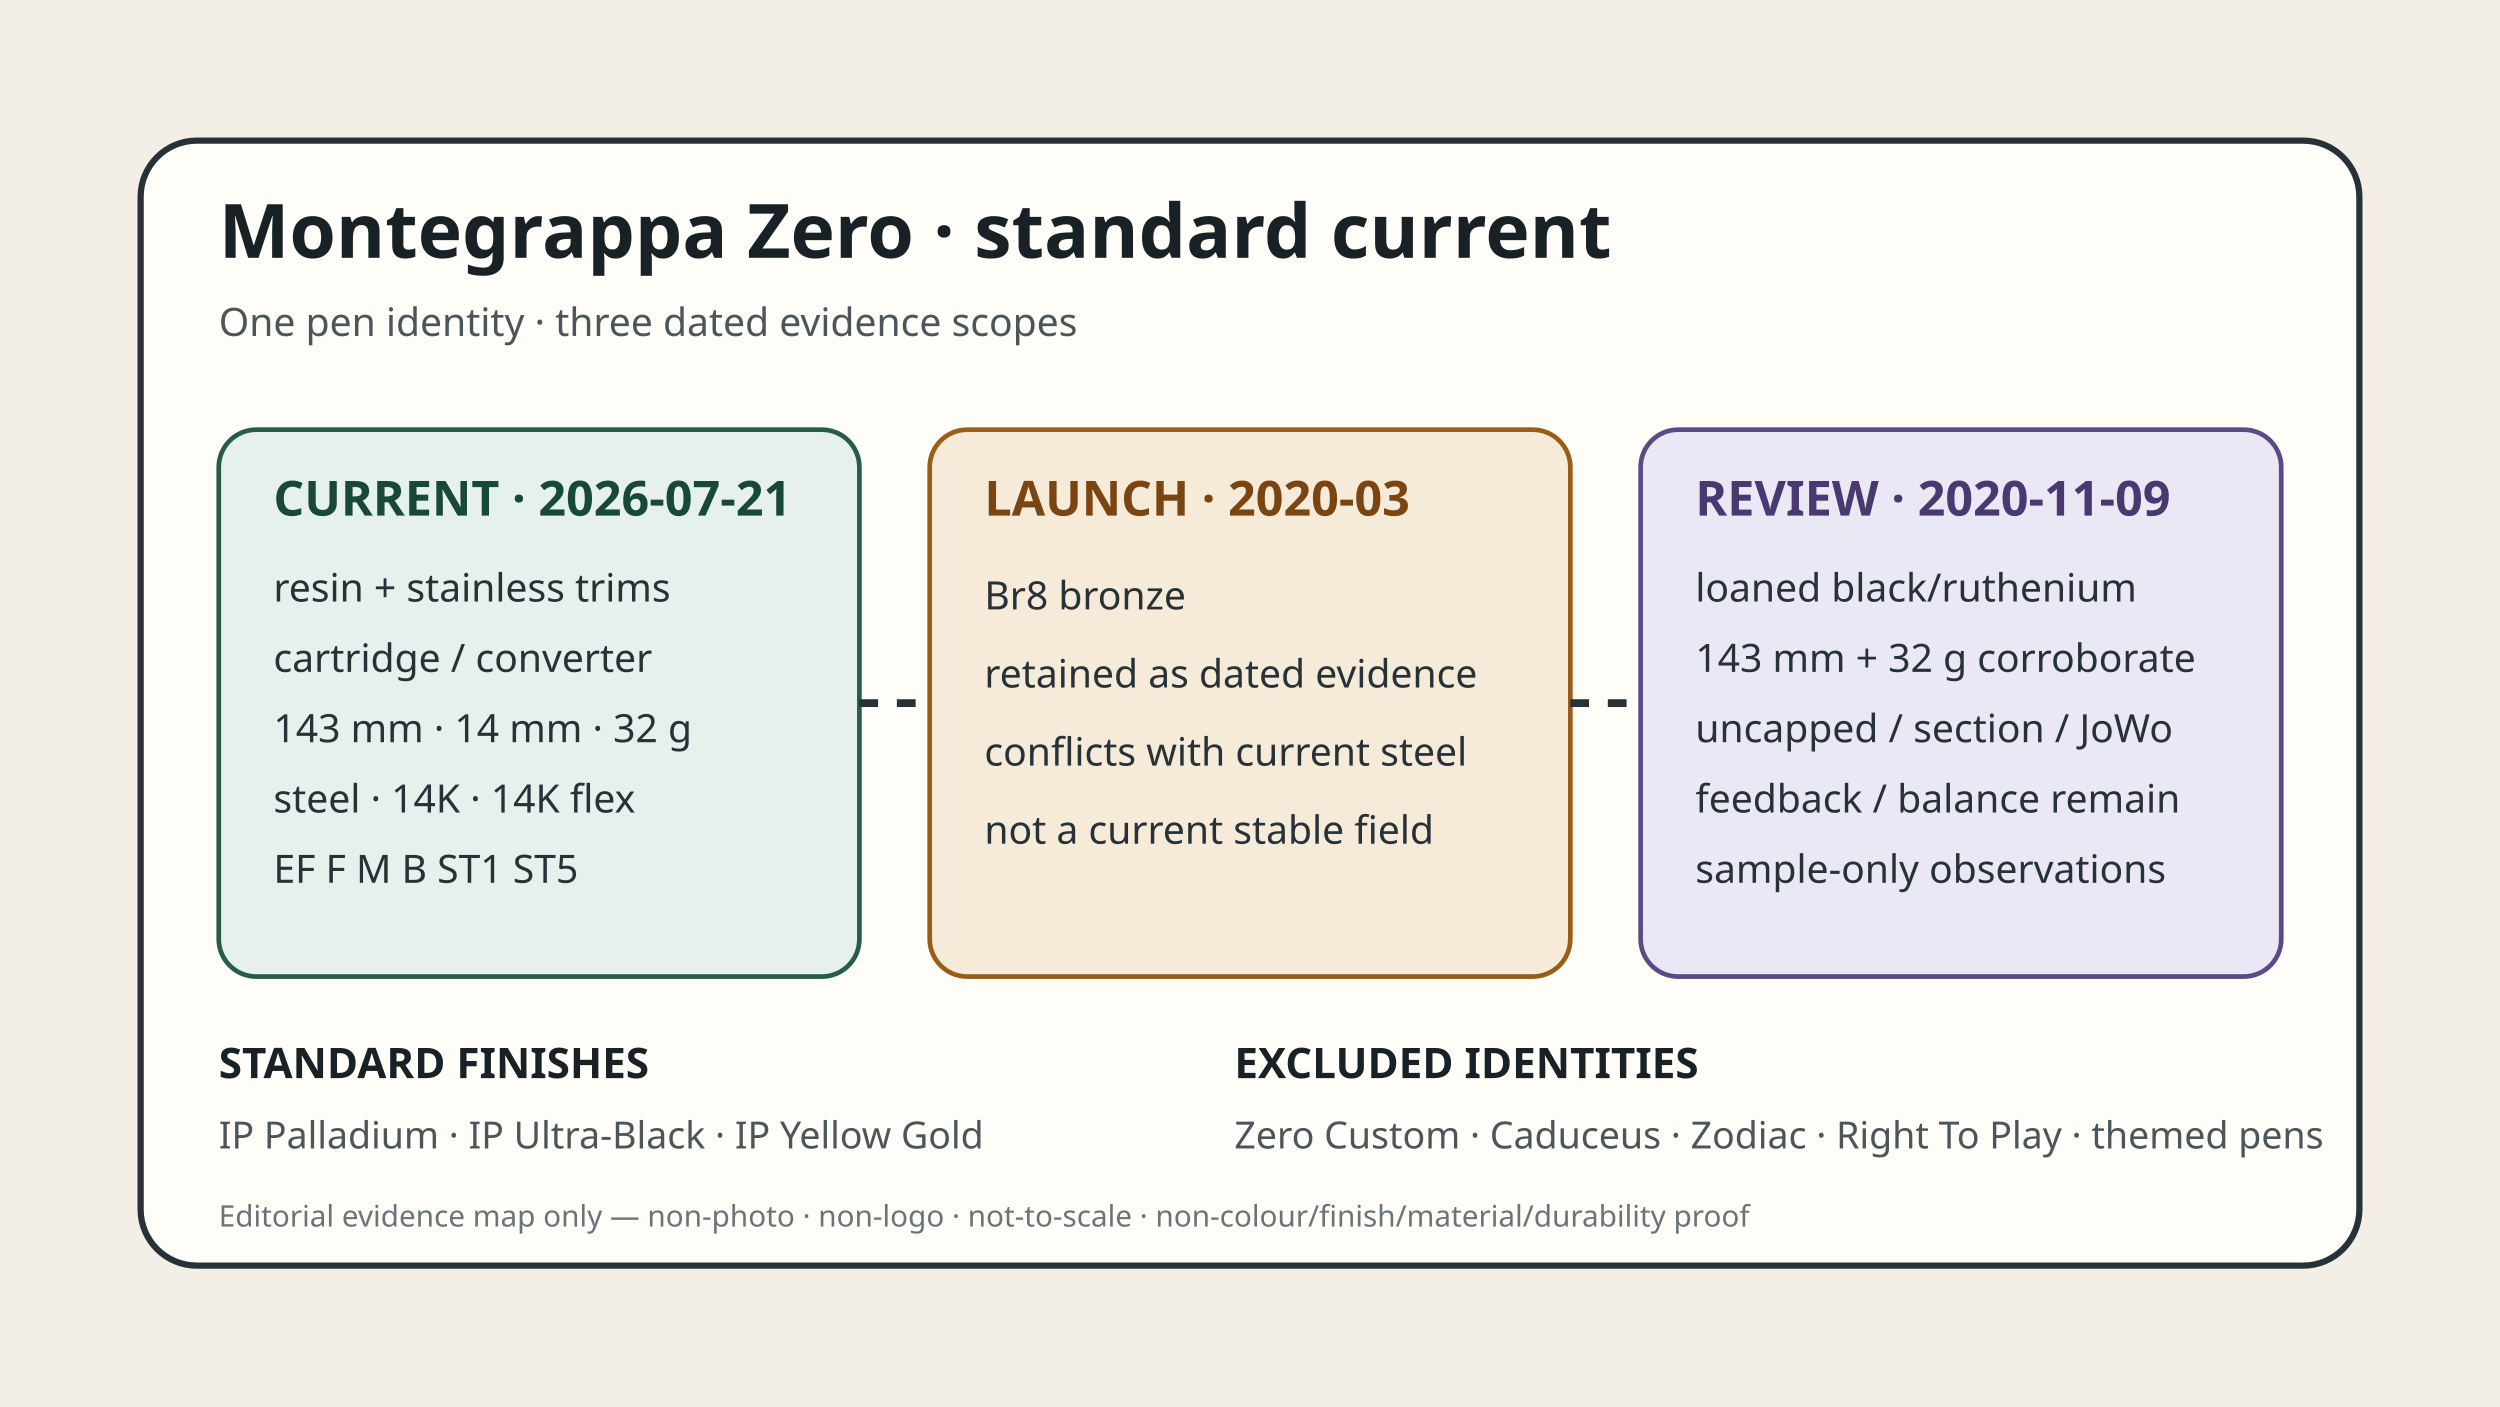
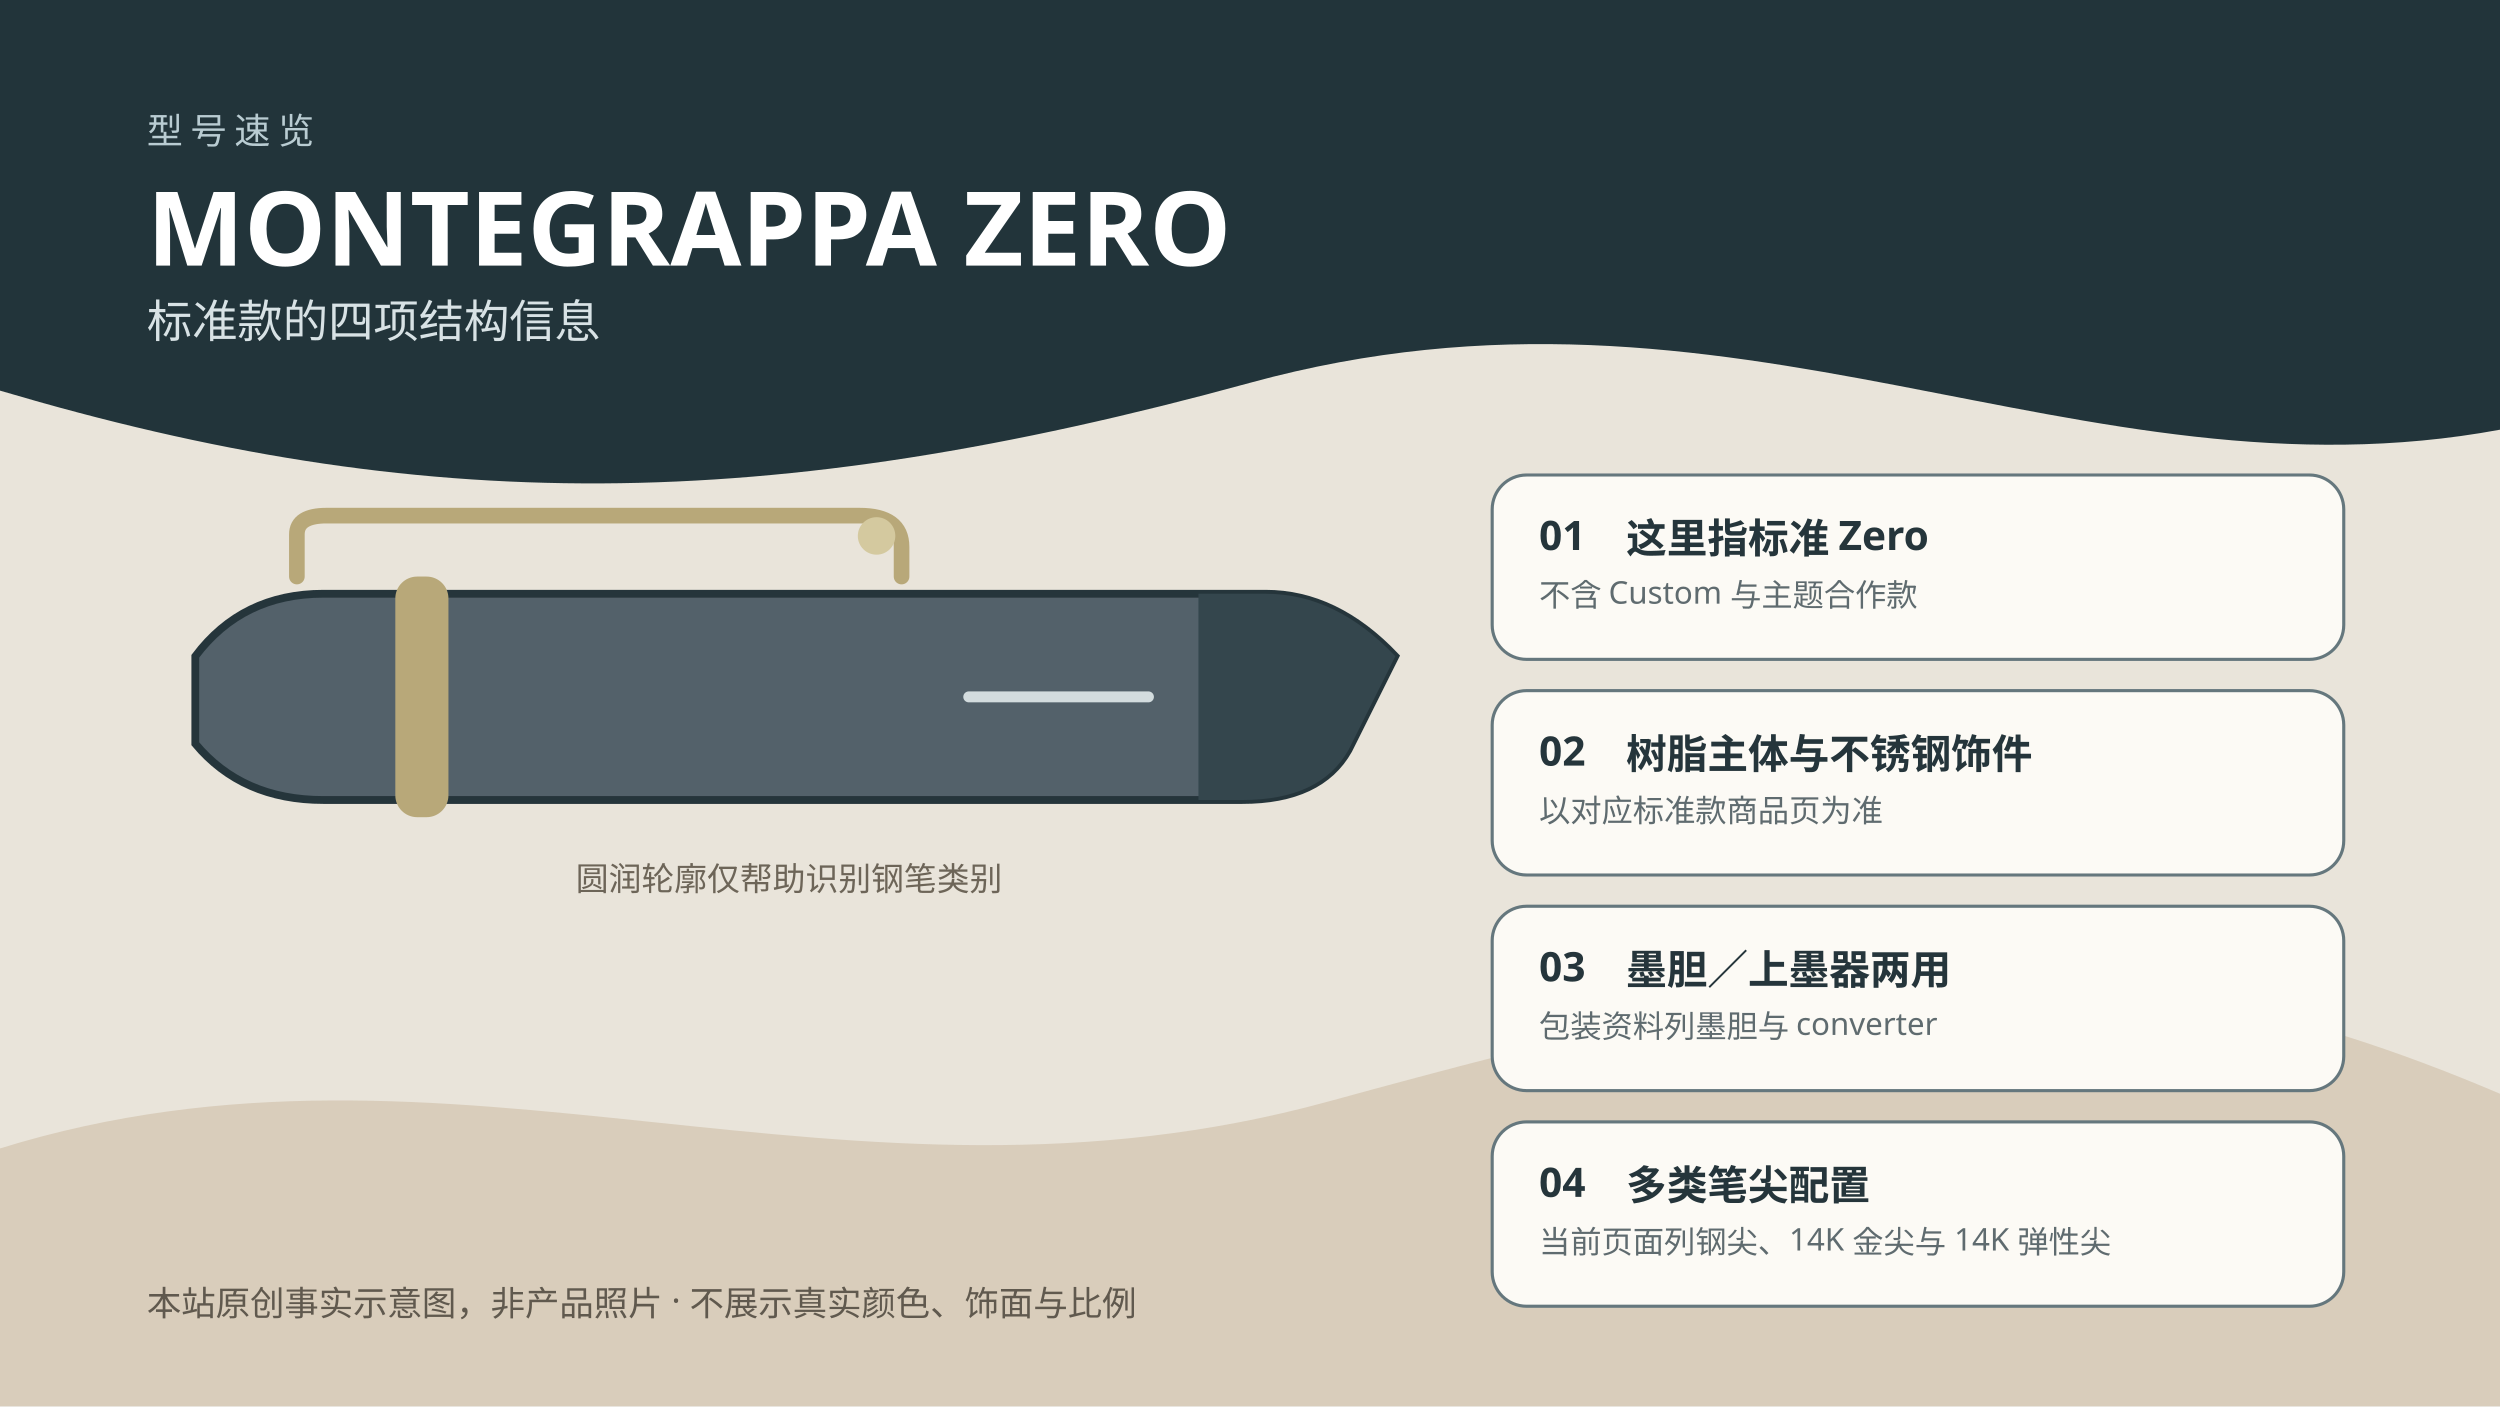
- <svg xmlns="http://www.w3.org/2000/svg" width="1600" height="900" viewBox="0 0 1600 900" role="img" aria-labelledby="title desc">
-   <rect width="1600" height="900" fill="#f4efe6" />
-   <rect x="90" y="90" width="1420" height="720" rx="36" fill="#fffdf8" stroke="#263238" stroke-width="4" />
-   <text x="140" y="165" font-family="system-ui, sans-serif" font-size="48" font-weight="700" fill="#182125">Montegrappa Zero · standard current</text>
-   <text x="140" y="215" font-family="system-ui, sans-serif" font-size="25" fill="#4b565b">One pen identity · three dated evidence scopes</text>
-   <g font-family="system-ui, sans-serif">
-     <rect x="140" y="275" width="410" height="350" rx="24" fill="#e6f1ed" stroke="#275b4a" stroke-width="3" />
-     <text x="175" y="330" font-size="31" font-weight="700" fill="#18483a">CURRENT · 2026-07-21</text>
-     <text x="175" y="385" font-size="25" fill="#263238">resin + stainless trims</text>
-     <text x="175" y="430" font-size="25" fill="#263238">cartridge / converter</text>
-     <text x="175" y="475" font-size="25" fill="#263238">143 mm · 14 mm · 32 g</text>
-     <text x="175" y="520" font-size="25" fill="#263238">steel · 14K · 14K flex</text>
-     <text x="175" y="565" font-size="25" fill="#263238">EF F M B ST1 ST5</text>
-     <rect x="595" y="275" width="410" height="350" rx="24" fill="#f6ead8" stroke="#9a5c17" stroke-width="3" />
-     <text x="630" y="330" font-size="31" font-weight="700" fill="#7a4510">LAUNCH · 2020-03</text>
-     <text x="630" y="390" font-size="25" fill="#263238">Br8 bronze</text>
-     <text x="630" y="440" font-size="25" fill="#263238">retained as dated evidence</text>
-     <text x="630" y="490" font-size="25" fill="#263238">conflicts with current steel</text>
-     <text x="630" y="540" font-size="25" fill="#263238">not a current stable field</text>
-     <rect x="1050" y="275" width="410" height="350" rx="24" fill="#ebe8f6" stroke="#5c4a86" stroke-width="3" />
-     <text x="1085" y="330" font-size="31" font-weight="700" fill="#493970">REVIEW · 2020-11-09</text>
-     <text x="1085" y="385" font-size="25" fill="#263238">loaned black/ruthenium</text>
-     <text x="1085" y="430" font-size="25" fill="#263238">143 mm + 32 g corroborate</text>
-     <text x="1085" y="475" font-size="25" fill="#263238">uncapped / section / JoWo</text>
-     <text x="1085" y="520" font-size="25" fill="#263238">feedback / balance remain</text>
-     <text x="1085" y="565" font-size="25" fill="#263238">sample-only observations</text>
-     <path d="M550 450h45M1005 450h45" stroke="#263238" stroke-width="5" stroke-dasharray="12 12" />
-     <text x="140" y="690" font-size="27" font-weight="650" fill="#182125">STANDARD FINISHES</text>
-     <text x="140" y="735" font-size="24" fill="#4b565b">IP Palladium · IP Ultra-Black · IP Yellow Gold</text>
-     <text x="790" y="690" font-size="27" font-weight="650" fill="#182125">EXCLUDED IDENTITIES</text>
-     <text x="790" y="735" font-size="24" fill="#4b565b">Zero Custom · Caduceus · Zodiac · Right To Play · themed pens</text>
-     <text x="140" y="785" font-size="19" fill="#697479">Editorial evidence map only — non-photo · non-logo · not-to-scale · non-colour/finish/material/durability proof</text>
+ <svg xmlns="http://www.w3.org/2000/svg" width="1600" height="900" viewBox="0 0 1600 900" role="img" aria-labelledby="title desc" data-license="site-original" data-kind="factual-svg">
+   <rect width="1600" height="900" fill="#e9e4da" />
+   <path d="M0 0 H1600 V275 C1330 325 1110 160 800 245 S270 330 0 250Z" fill="#22343a" />
+   <path d="M0 735 C290 645 540 790 850 705 S1330 585 1600 700 V900 H0Z" fill="#d9cdbb" />
+   <g font-family="system-ui, 'PingFang SC', 'Microsoft YaHei', sans-serif">
+     <text x="94" y="92" fill="#b9ccd2" font-size="23" letter-spacing="5">型号速览</text>
+     <text x="94" y="170" fill="#ffffff" font-size="66" font-weight="750">MONTEGRAPPA ZERO</text>
+     <text x="94" y="216" fill="#d8e2e5" font-size="29">标准款的四项结构信息</text>
  </g>
+   <g transform="translate(85 330)">
+     <path d="M40 90 Q70 50 122 50 H725 Q770 50 808 90 L778 150 Q760 182 710 182 H122 Q70 182 40 146Z" fill="#53616a" stroke="#25353b" stroke-width="5" />
+     <rect x="168" y="39" width="34" height="154" rx="14" fill="#b8a879" />
+     <path d="M682 50 H725 Q770 50 808 90 L778 150 Q760 182 710 182 H682Z" fill="#34464d" />
+     <path d="M105 39 V12 Q105 0 124 0 H465 Q492 0 492 20 V39" fill="none" stroke="#b8a879" stroke-width="10" stroke-linecap="round" />
+     <circle cx="476" cy="13" r="12" fill="#d4c99f" />
+     <path d="M535 116 H650" stroke="#d3dcde" stroke-width="7" stroke-linecap="round" />
+     <text x="420" y="240" text-anchor="middle" fill="#6d6558" font-family="system-ui, 'PingFang SC', sans-serif" font-size="21">圆润轮廓仅帮助识别钢笔类别</text>
+   </g>
+   <g transform="translate(955 304)" font-family="system-ui, 'PingFang SC', 'Microsoft YaHei', sans-serif">
+     <rect width="545" height="118" rx="22" fill="#fcfaf5" stroke="#65777d" stroke-width="2" />
+     <text x="30" y="48" fill="#25353b" font-size="26" font-weight="700">01　这里指标准 Zero</text>
+     <text x="30" y="84" fill="#5f6b6f" font-size="20">不含 Custom 与主题合作款</text>
+     <rect y="138" width="545" height="118" rx="22" fill="#fcfaf5" stroke="#65777d" stroke-width="2" />
+     <text x="30" y="186" fill="#25353b" font-size="26" font-weight="700">02　树脂主体与不锈钢饰件</text>
+     <text x="30" y="222" fill="#5f6b6f" font-size="20">以对应标准款商品页为准</text>
+     <rect y="276" width="545" height="118" rx="22" fill="#fcfaf5" stroke="#65777d" stroke-width="2" />
+     <text x="30" y="324" fill="#25353b" font-size="26" font-weight="700">03　墨胆／上墨器两用</text>
+     <text x="30" y="360" fill="#5f6b6f" font-size="20">包装资料列墨胆与 converter</text>
+     <rect y="414" width="545" height="118" rx="22" fill="#fcfaf5" stroke="#65777d" stroke-width="2" />
+     <text x="30" y="462" fill="#25353b" font-size="26" font-weight="700">04　多类笔尖配置</text>
+     <text x="30" y="498" fill="#5f6b6f" font-size="20">当前页面列钢尖、14K 金尖与 14K 弹性尖</text>
+   </g>
+   <text x="94" y="842" fill="#60594e" font-family="system-ui, 'PingFang SC', sans-serif" font-size="22">本站原创事实示意图，非产品照片 · 不展示真实颜色、饰面与比例</text>
</svg>
